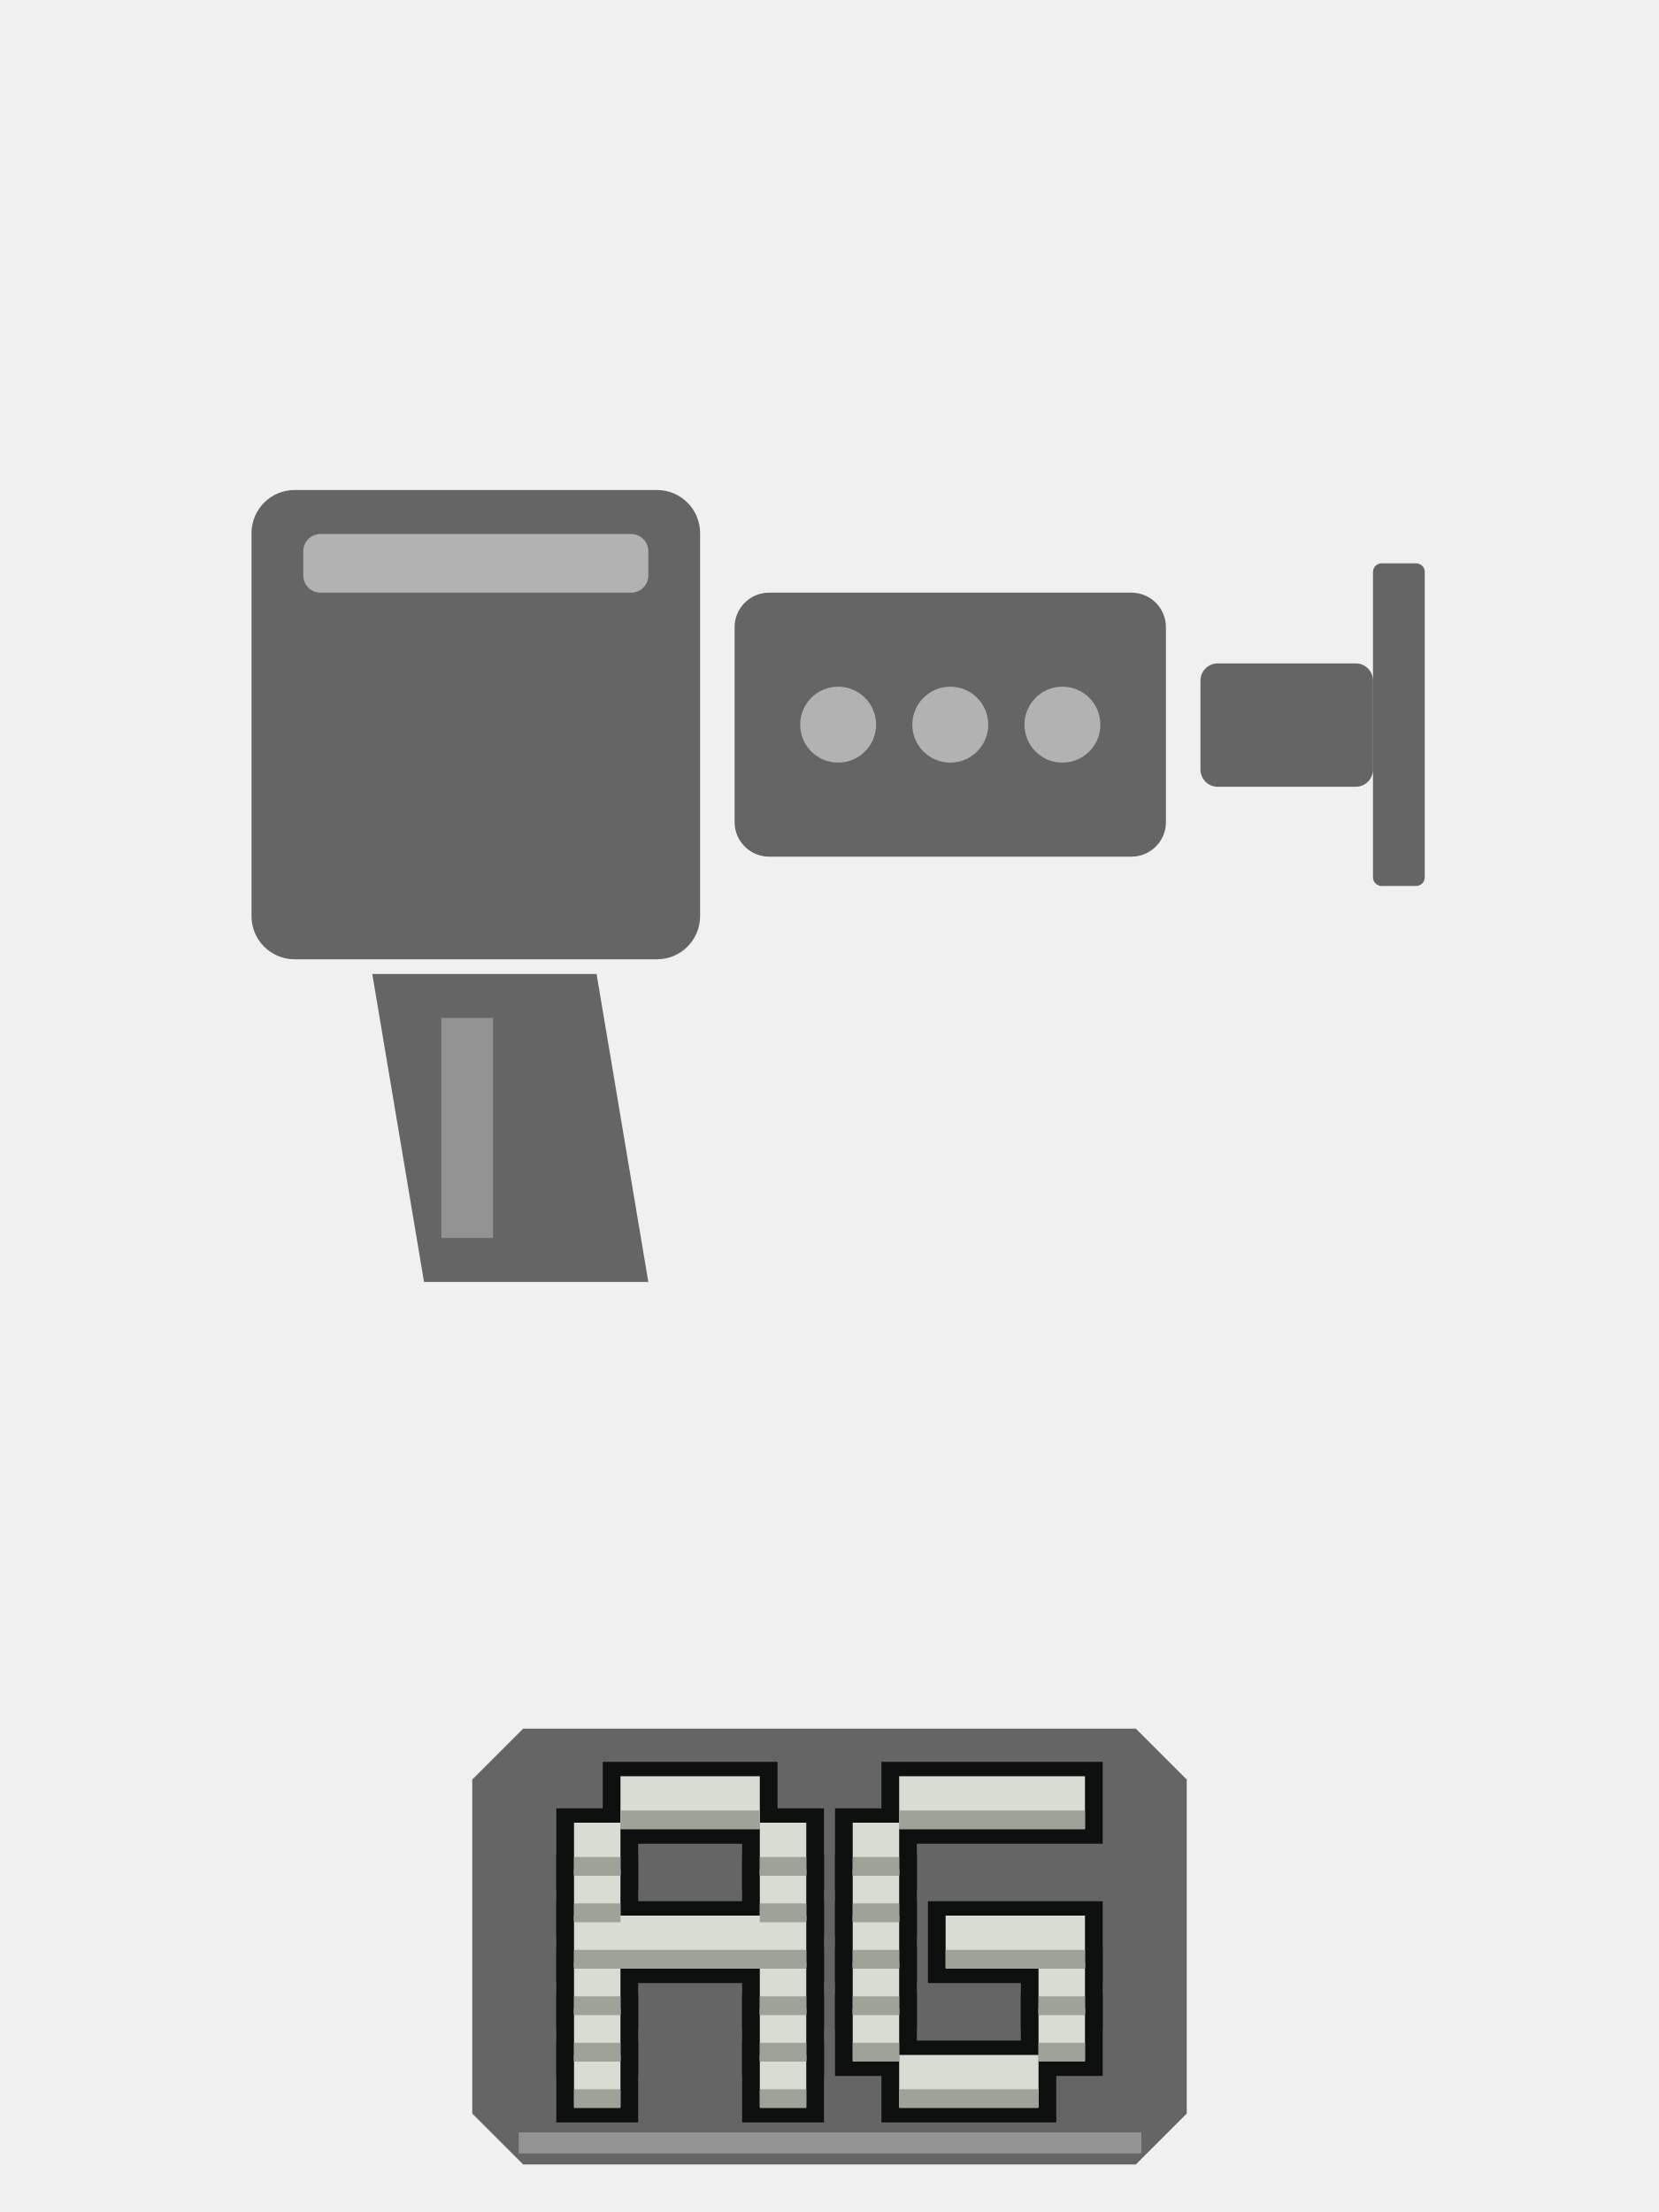
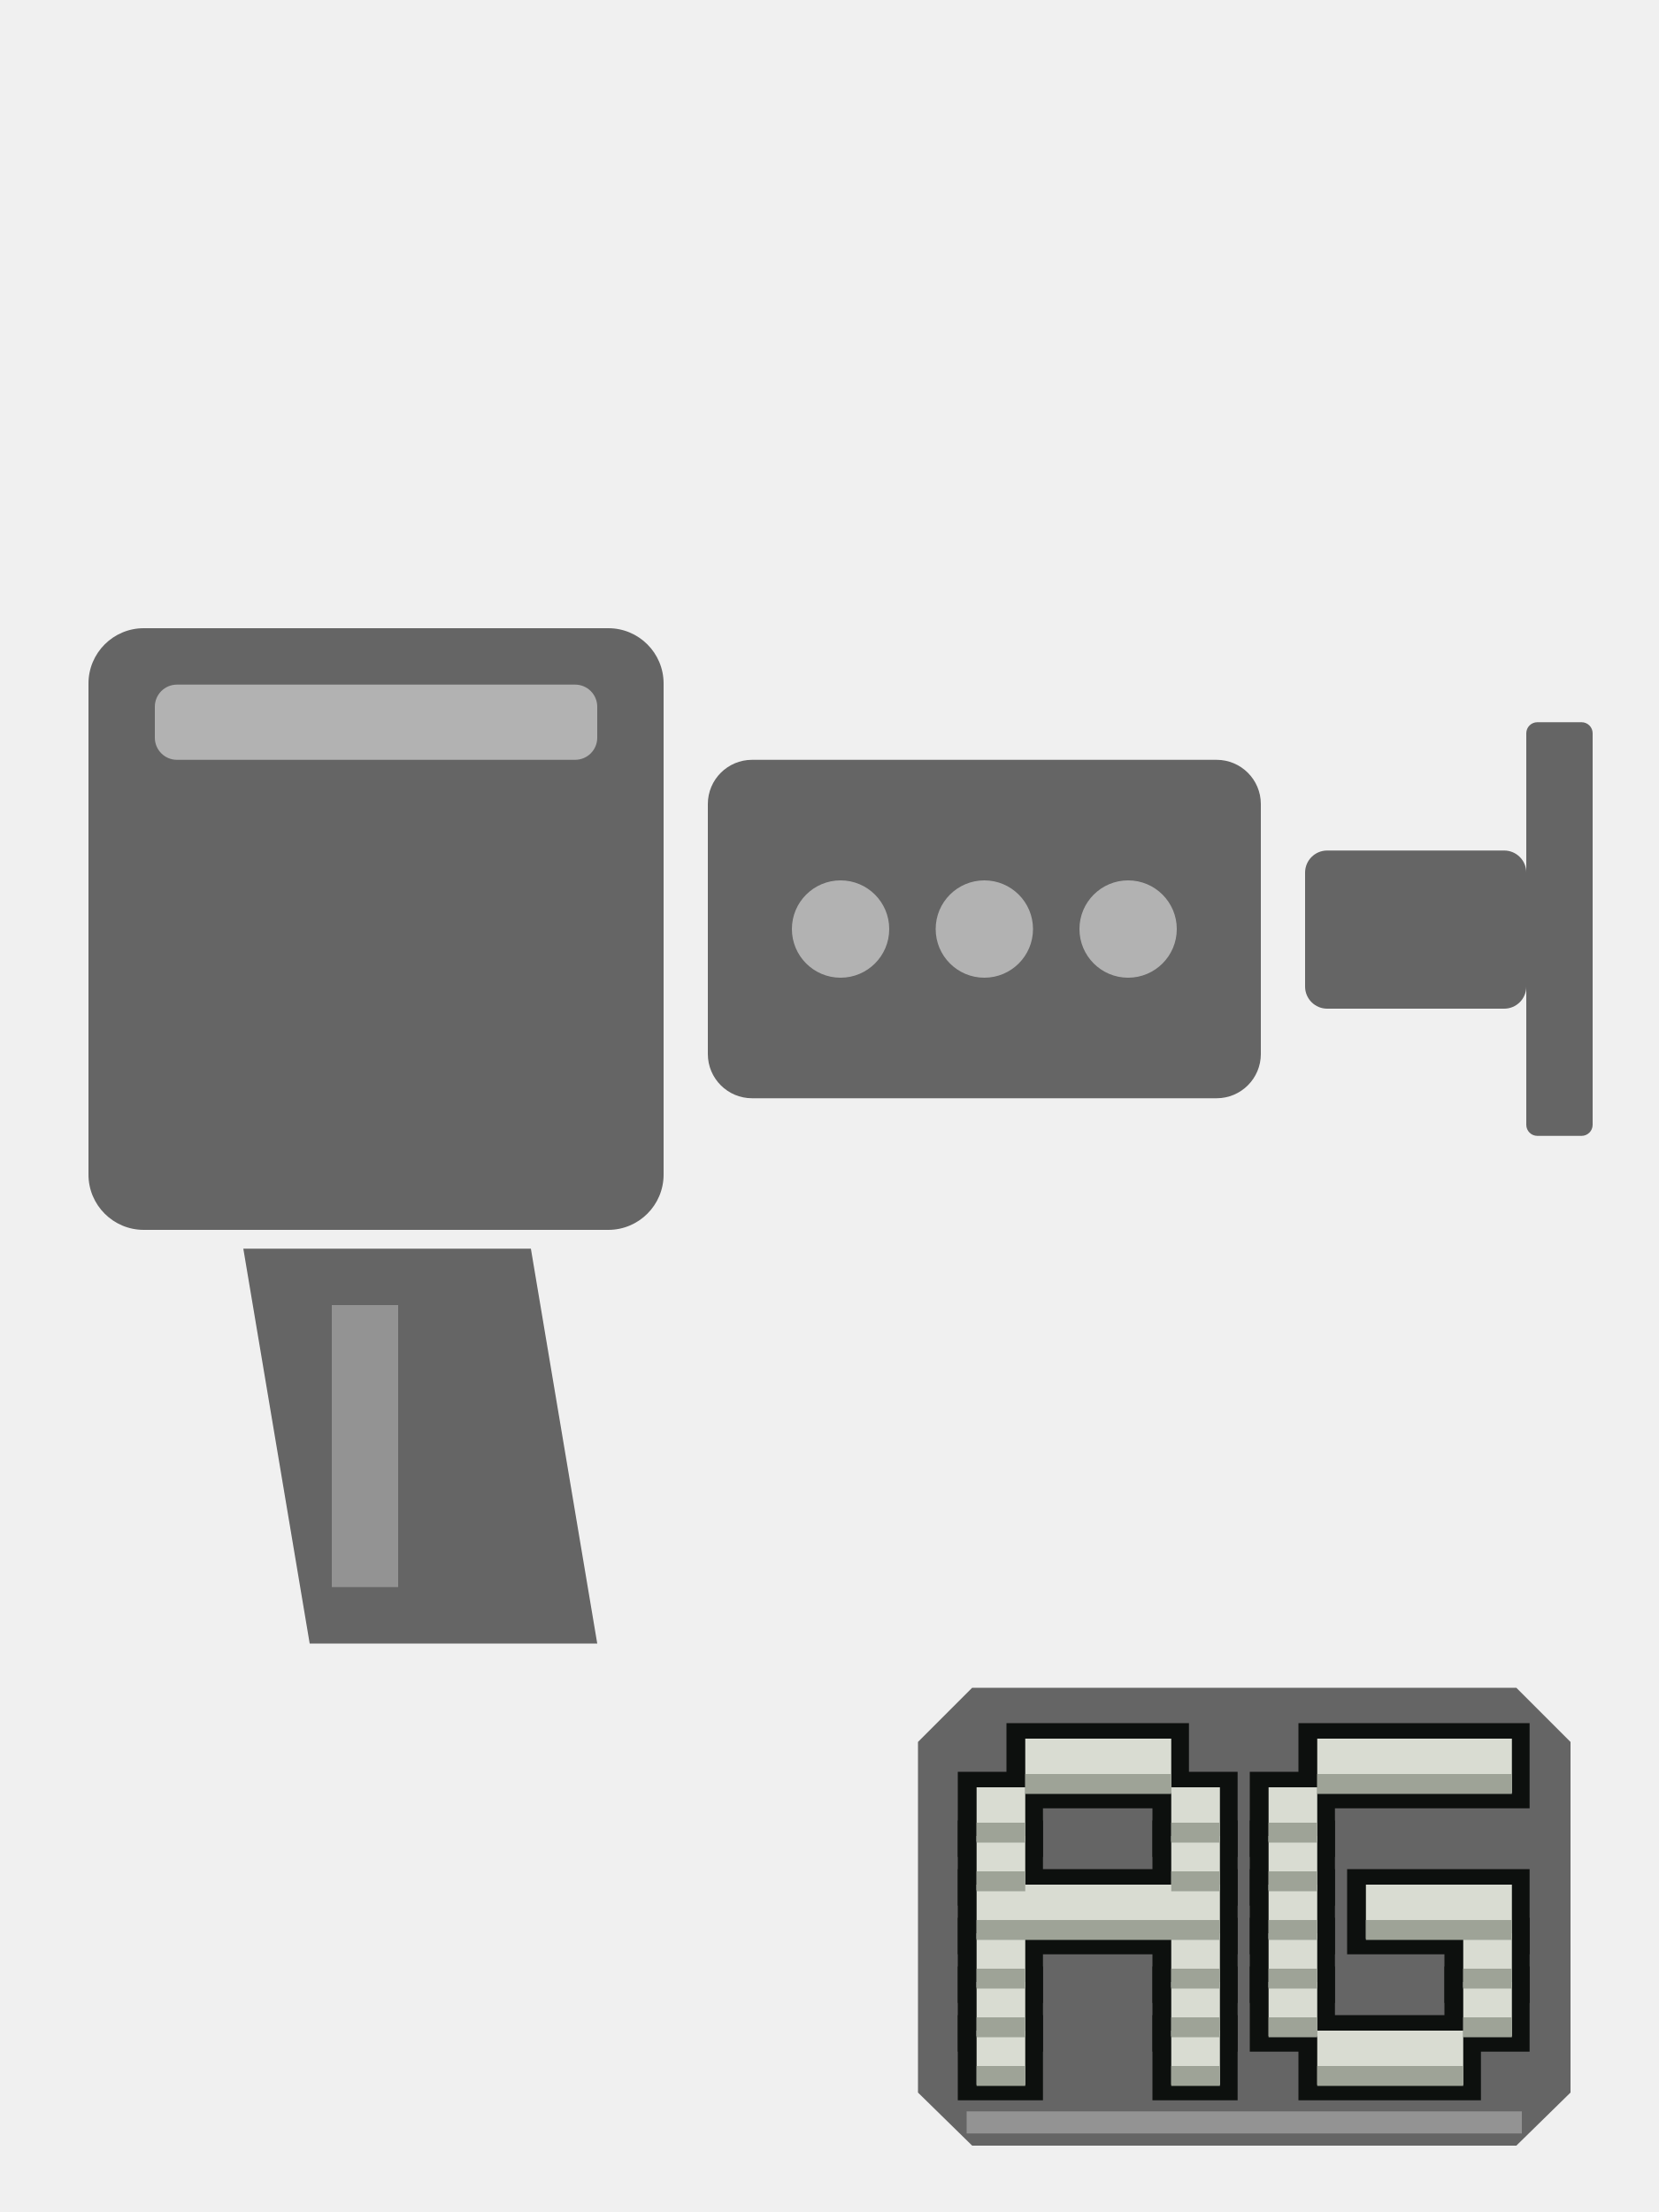
<svg xmlns="http://www.w3.org/2000/svg" viewBox="0 0 150 200">
-   <g transform="translate(16.5 0) scale(0.78)">
-     <rect x="8" y="56.8" width="52" height="54.4" rx="5" fill="#000000" fill-opacity="0.58" />
-     <rect x="14" y="61.9" width="40" height="6.8" rx="2" fill="#ffffff" fill-opacity="0.5" />
-     <rect x="64" y="68.7" width="50" height="30.6" rx="4" fill="#000000" fill-opacity="0.58" />
-     <ellipse cx="76" cy="84" rx="4.4" ry="4.4" fill="#ffffff" fill-opacity="0.5" />
-     <ellipse cx="89" cy="84" rx="4.4" ry="4.4" fill="#ffffff" fill-opacity="0.5" />
-     <ellipse cx="102" cy="84" rx="4.4" ry="4.4" fill="#ffffff" fill-opacity="0.5" />
-     <rect x="118" y="76.9" width="20" height="14.3" rx="2" fill="#000000" fill-opacity="0.58" />
-     <rect x="138" y="65.3" width="6" height="37.4" rx="1" fill="#000000" fill-opacity="0.58" />
-     <polygon points="22,112.9 48,112.9 54,148.6 28,148.6" fill="#000000" fill-opacity="0.58" />
-     <rect x="30" y="118" width="6" height="25.5" fill="#ffffff" fill-opacity="0.3" />
-   </g>
-   <polygon points="47.3,156.3 102.7,156.3 107.3,160.9 107.3,191.1 102.7,195.7 47.3,195.7 42.7,191.1 42.7,160.9" fill="#000000" fill-opacity="0.58" />
-   <rect x="46.9" y="192.8" width="56.3" height="1.9" fill="#ffffff" fill-opacity="0.3" />
-   <rect x="54.5" y="159.3" width="15.8" height="7.4" fill="#0d100e" />
-   <rect x="50.3" y="163.5" width="7.4" height="7.4" fill="#0d100e" />
-   <rect x="67.1" y="163.5" width="7.4" height="7.4" fill="#0d100e" />
-   <rect x="50.3" y="167.7" width="7.4" height="7.4" fill="#0d100e" />
-   <rect x="67.1" y="167.7" width="7.4" height="7.4" fill="#0d100e" />
-   <rect x="50.3" y="171.9" width="24.2" height="7.4" fill="#0d100e" />
-   <rect x="50.3" y="176.1" width="7.4" height="7.4" fill="#0d100e" />
-   <rect x="67.1" y="176.1" width="7.4" height="7.4" fill="#0d100e" />
-   <rect x="50.3" y="180.3" width="7.4" height="7.4" fill="#0d100e" />
-   <rect x="67.1" y="180.3" width="7.4" height="7.4" fill="#0d100e" />
-   <rect x="50.3" y="184.5" width="7.4" height="7.4" fill="#0d100e" />
-   <rect x="67.1" y="184.5" width="7.4" height="7.4" fill="#0d100e" />
-   <rect x="79.7" y="159.3" width="20" height="7.4" fill="#0d100e" />
-   <rect x="75.5" y="163.5" width="7.4" height="7.4" fill="#0d100e" />
-   <rect x="75.5" y="167.7" width="7.4" height="7.4" fill="#0d100e" />
-   <rect x="75.5" y="171.9" width="7.4" height="7.4" fill="#0d100e" />
-   <rect x="83.9" y="171.9" width="15.8" height="7.4" fill="#0d100e" />
-   <rect x="75.5" y="176.1" width="7.4" height="7.4" fill="#0d100e" />
-   <rect x="92.3" y="176.1" width="7.4" height="7.4" fill="#0d100e" />
-   <rect x="75.5" y="180.3" width="7.4" height="7.4" fill="#0d100e" />
-   <rect x="92.3" y="180.3" width="7.4" height="7.4" fill="#0d100e" />
-   <rect x="79.7" y="184.5" width="15.8" height="7.4" fill="#0d100e" />
-   <rect x="56.1" y="160.6" width="12.6" height="4.7" fill="#d9dcd2" />
-   <rect x="51.9" y="164.8" width="4.2" height="4.7" fill="#d9dcd2" />
-   <rect x="68.7" y="164.8" width="4.2" height="4.7" fill="#d9dcd2" />
-   <rect x="51.9" y="169" width="4.2" height="4.7" fill="#d9dcd2" />
-   <rect x="68.7" y="169" width="4.2" height="4.7" fill="#d9dcd2" />
-   <rect x="51.9" y="173.2" width="21" height="4.7" fill="#d9dcd2" />
-   <rect x="51.9" y="177.4" width="4.2" height="4.7" fill="#d9dcd2" />
-   <rect x="68.7" y="177.4" width="4.2" height="4.7" fill="#d9dcd2" />
-   <rect x="51.9" y="181.6" width="4.2" height="4.7" fill="#d9dcd2" />
-   <rect x="68.7" y="181.6" width="4.2" height="4.7" fill="#d9dcd2" />
-   <rect x="51.9" y="185.8" width="4.2" height="4.7" fill="#d9dcd2" />
-   <rect x="68.7" y="185.8" width="4.2" height="4.7" fill="#d9dcd2" />
-   <rect x="81.3" y="160.6" width="16.8" height="4.7" fill="#d9dcd2" />
-   <rect x="77.1" y="164.8" width="4.2" height="4.7" fill="#d9dcd2" />
-   <rect x="77.1" y="169" width="4.2" height="4.7" fill="#d9dcd2" />
-   <rect x="77.1" y="173.2" width="4.2" height="4.7" fill="#d9dcd2" />
-   <rect x="85.5" y="173.2" width="12.6" height="4.7" fill="#d9dcd2" />
-   <rect x="77.1" y="177.4" width="4.2" height="4.7" fill="#d9dcd2" />
-   <rect x="93.9" y="177.4" width="4.2" height="4.7" fill="#d9dcd2" />
-   <rect x="77.1" y="181.6" width="4.2" height="4.7" fill="#d9dcd2" />
-   <rect x="93.9" y="181.6" width="4.2" height="4.7" fill="#d9dcd2" />
-   <rect x="81.3" y="185.8" width="12.6" height="4.7" fill="#d9dcd2" />
-   <rect x="56.1" y="163.7" width="12.6" height="1.7" fill="#9ea397" />
-   <rect x="51.9" y="167.9" width="4.2" height="1.7" fill="#9ea397" />
-   <rect x="68.7" y="167.9" width="4.2" height="1.7" fill="#9ea397" />
-   <rect x="51.9" y="172.1" width="4.2" height="1.7" fill="#9ea397" />
-   <rect x="68.7" y="172.1" width="4.2" height="1.7" fill="#9ea397" />
-   <rect x="51.9" y="176.3" width="21" height="1.7" fill="#9ea397" />
-   <rect x="51.9" y="180.5" width="4.2" height="1.7" fill="#9ea397" />
-   <rect x="68.7" y="180.5" width="4.2" height="1.7" fill="#9ea397" />
-   <rect x="51.9" y="184.7" width="4.2" height="1.7" fill="#9ea397" />
-   <rect x="68.7" y="184.7" width="4.2" height="1.7" fill="#9ea397" />
-   <rect x="51.9" y="188.9" width="4.2" height="1.7" fill="#9ea397" />
-   <rect x="68.7" y="188.9" width="4.2" height="1.7" fill="#9ea397" />
-   <rect x="81.3" y="163.7" width="16.8" height="1.7" fill="#9ea397" />
-   <rect x="77.1" y="167.9" width="4.2" height="1.7" fill="#9ea397" />
-   <rect x="77.1" y="172.1" width="4.2" height="1.7" fill="#9ea397" />
-   <rect x="77.1" y="176.3" width="4.2" height="1.7" fill="#9ea397" />
-   <rect x="85.5" y="176.3" width="12.6" height="1.7" fill="#9ea397" />
-   <rect x="77.1" y="180.5" width="4.2" height="1.7" fill="#9ea397" />
-   <rect x="93.9" y="180.5" width="4.2" height="1.7" fill="#9ea397" />
-   <rect x="77.1" y="184.7" width="4.2" height="1.7" fill="#9ea397" />
-   <rect x="93.9" y="184.7" width="4.2" height="1.7" fill="#9ea397" />
-   <rect x="81.3" y="188.9" width="12.6" height="1.7" fill="#9ea397" />
+   <rect x="8" y="56.8" width="52" height="54.4" rx="5" fill="#000000" fill-opacity="0.58" />
+   <rect x="14" y="61.9" width="40" height="6.8" rx="2" fill="#ffffff" fill-opacity="0.5" />
+   <rect x="64" y="68.7" width="50" height="30.6" rx="4" fill="#000000" fill-opacity="0.58" />
+   <ellipse cx="76" cy="84" rx="4.4" ry="4.4" fill="#ffffff" fill-opacity="0.5" />
+   <ellipse cx="89" cy="84" rx="4.4" ry="4.4" fill="#ffffff" fill-opacity="0.5" />
+   <ellipse cx="102" cy="84" rx="4.4" ry="4.4" fill="#ffffff" fill-opacity="0.5" />
+   <rect x="118" y="76.9" width="20" height="14.3" rx="2" fill="#000000" fill-opacity="0.58" />
+   <rect x="138" y="65.3" width="6" height="37.4" rx="1" fill="#000000" fill-opacity="0.58" />
+   <polygon points="22,112.9 48,112.9 54,148.6 28,148.6" fill="#000000" fill-opacity="0.58" />
+   <rect x="30" y="118" width="6" height="25.5" fill="#ffffff" fill-opacity="0.3" />
+   <polygon points="87.9,152.6 137.1,152.6 142,157.5 142,189.2 137.1,194 87.9,194 83,189.2 83,157.5" fill="#000000" fill-opacity="0.58" />
+   <rect x="87.4" y="190.9" width="50.2" height="2" fill="#ffffff" fill-opacity="0.3" />
+   <rect x="91" y="155.8" width="16.5" height="7.7" fill="#0d100e" />
+   <rect x="86.6" y="160.2" width="7.7" height="7.7" fill="#0d100e" />
+   <rect x="104.2" y="160.2" width="7.7" height="7.7" fill="#0d100e" />
+   <rect x="86.6" y="164.6" width="7.7" height="7.7" fill="#0d100e" />
+   <rect x="104.2" y="164.6" width="7.7" height="7.7" fill="#0d100e" />
+   <rect x="86.6" y="169" width="25.3" height="7.7" fill="#0d100e" />
+   <rect x="86.6" y="173.4" width="7.7" height="7.7" fill="#0d100e" />
+   <rect x="104.2" y="173.4" width="7.7" height="7.7" fill="#0d100e" />
+   <rect x="86.6" y="177.8" width="7.7" height="7.7" fill="#0d100e" />
+   <rect x="104.2" y="177.8" width="7.7" height="7.7" fill="#0d100e" />
+   <rect x="86.6" y="182.2" width="7.7" height="7.7" fill="#0d100e" />
+   <rect x="104.2" y="182.2" width="7.7" height="7.7" fill="#0d100e" />
+   <rect x="117.4" y="155.8" width="20.9" height="7.7" fill="#0d100e" />
+   <rect x="113" y="160.2" width="7.7" height="7.7" fill="#0d100e" />
+   <rect x="113" y="164.6" width="7.7" height="7.7" fill="#0d100e" />
+   <rect x="113" y="169" width="7.7" height="7.7" fill="#0d100e" />
+   <rect x="121.8" y="169" width="16.5" height="7.7" fill="#0d100e" />
+   <rect x="113" y="173.4" width="7.7" height="7.7" fill="#0d100e" />
+   <rect x="130.6" y="173.4" width="7.7" height="7.7" fill="#0d100e" />
+   <rect x="113" y="177.8" width="7.7" height="7.7" fill="#0d100e" />
+   <rect x="130.6" y="177.8" width="7.7" height="7.7" fill="#0d100e" />
+   <rect x="117.4" y="182.2" width="16.5" height="7.7" fill="#0d100e" />
+   <rect x="92.7" y="157.2" width="13.2" height="4.9" fill="#d9dcd2" />
+   <rect x="88.3" y="161.6" width="4.4" height="4.9" fill="#d9dcd2" />
+   <rect x="105.9" y="161.6" width="4.4" height="4.9" fill="#d9dcd2" />
+   <rect x="88.3" y="166" width="4.4" height="4.9" fill="#d9dcd2" />
+   <rect x="105.9" y="166" width="4.4" height="4.9" fill="#d9dcd2" />
+   <rect x="88.3" y="170.4" width="22" height="4.9" fill="#d9dcd2" />
+   <rect x="88.3" y="174.8" width="4.4" height="4.9" fill="#d9dcd2" />
+   <rect x="105.9" y="174.8" width="4.4" height="4.9" fill="#d9dcd2" />
+   <rect x="88.3" y="179.2" width="4.4" height="4.9" fill="#d9dcd2" />
+   <rect x="105.9" y="179.2" width="4.4" height="4.9" fill="#d9dcd2" />
+   <rect x="88.3" y="183.6" width="4.4" height="4.9" fill="#d9dcd2" />
+   <rect x="105.9" y="183.6" width="4.4" height="4.9" fill="#d9dcd2" />
+   <rect x="119.1" y="157.2" width="17.6" height="4.9" fill="#d9dcd2" />
+   <rect x="114.7" y="161.6" width="4.4" height="4.9" fill="#d9dcd2" />
+   <rect x="114.7" y="166" width="4.4" height="4.9" fill="#d9dcd2" />
+   <rect x="114.7" y="170.4" width="4.4" height="4.9" fill="#d9dcd2" />
+   <rect x="123.5" y="170.4" width="13.2" height="4.9" fill="#d9dcd2" />
+   <rect x="114.7" y="174.8" width="4.4" height="4.9" fill="#d9dcd2" />
+   <rect x="132.3" y="174.8" width="4.4" height="4.9" fill="#d9dcd2" />
+   <rect x="114.7" y="179.2" width="4.4" height="4.9" fill="#d9dcd2" />
+   <rect x="132.3" y="179.2" width="4.4" height="4.9" fill="#d9dcd2" />
+   <rect x="119.1" y="183.6" width="13.2" height="4.9" fill="#d9dcd2" />
+   <rect x="92.7" y="160.4" width="13.2" height="1.8" fill="#9ea397" />
+   <rect x="88.3" y="164.8" width="4.4" height="1.8" fill="#9ea397" />
+   <rect x="105.9" y="164.8" width="4.4" height="1.8" fill="#9ea397" />
+   <rect x="88.3" y="169.2" width="4.4" height="1.8" fill="#9ea397" />
+   <rect x="105.9" y="169.2" width="4.4" height="1.8" fill="#9ea397" />
+   <rect x="88.3" y="173.6" width="22" height="1.8" fill="#9ea397" />
+   <rect x="88.3" y="178" width="4.4" height="1.8" fill="#9ea397" />
+   <rect x="105.9" y="178" width="4.4" height="1.8" fill="#9ea397" />
+   <rect x="88.3" y="182.4" width="4.4" height="1.8" fill="#9ea397" />
+   <rect x="105.9" y="182.4" width="4.4" height="1.8" fill="#9ea397" />
+   <rect x="88.3" y="186.8" width="4.4" height="1.8" fill="#9ea397" />
+   <rect x="105.9" y="186.8" width="4.4" height="1.8" fill="#9ea397" />
+   <rect x="119.1" y="160.4" width="17.6" height="1.8" fill="#9ea397" />
+   <rect x="114.7" y="164.8" width="4.4" height="1.8" fill="#9ea397" />
+   <rect x="114.7" y="169.2" width="4.4" height="1.8" fill="#9ea397" />
+   <rect x="114.7" y="173.6" width="4.4" height="1.8" fill="#9ea397" />
+   <rect x="123.5" y="173.6" width="13.2" height="1.8" fill="#9ea397" />
+   <rect x="114.7" y="178" width="4.4" height="1.8" fill="#9ea397" />
+   <rect x="132.3" y="178" width="4.4" height="1.8" fill="#9ea397" />
+   <rect x="114.7" y="182.4" width="4.4" height="1.8" fill="#9ea397" />
+   <rect x="132.3" y="182.4" width="4.4" height="1.8" fill="#9ea397" />
+   <rect x="119.1" y="186.8" width="13.2" height="1.8" fill="#9ea397" />
</svg>
